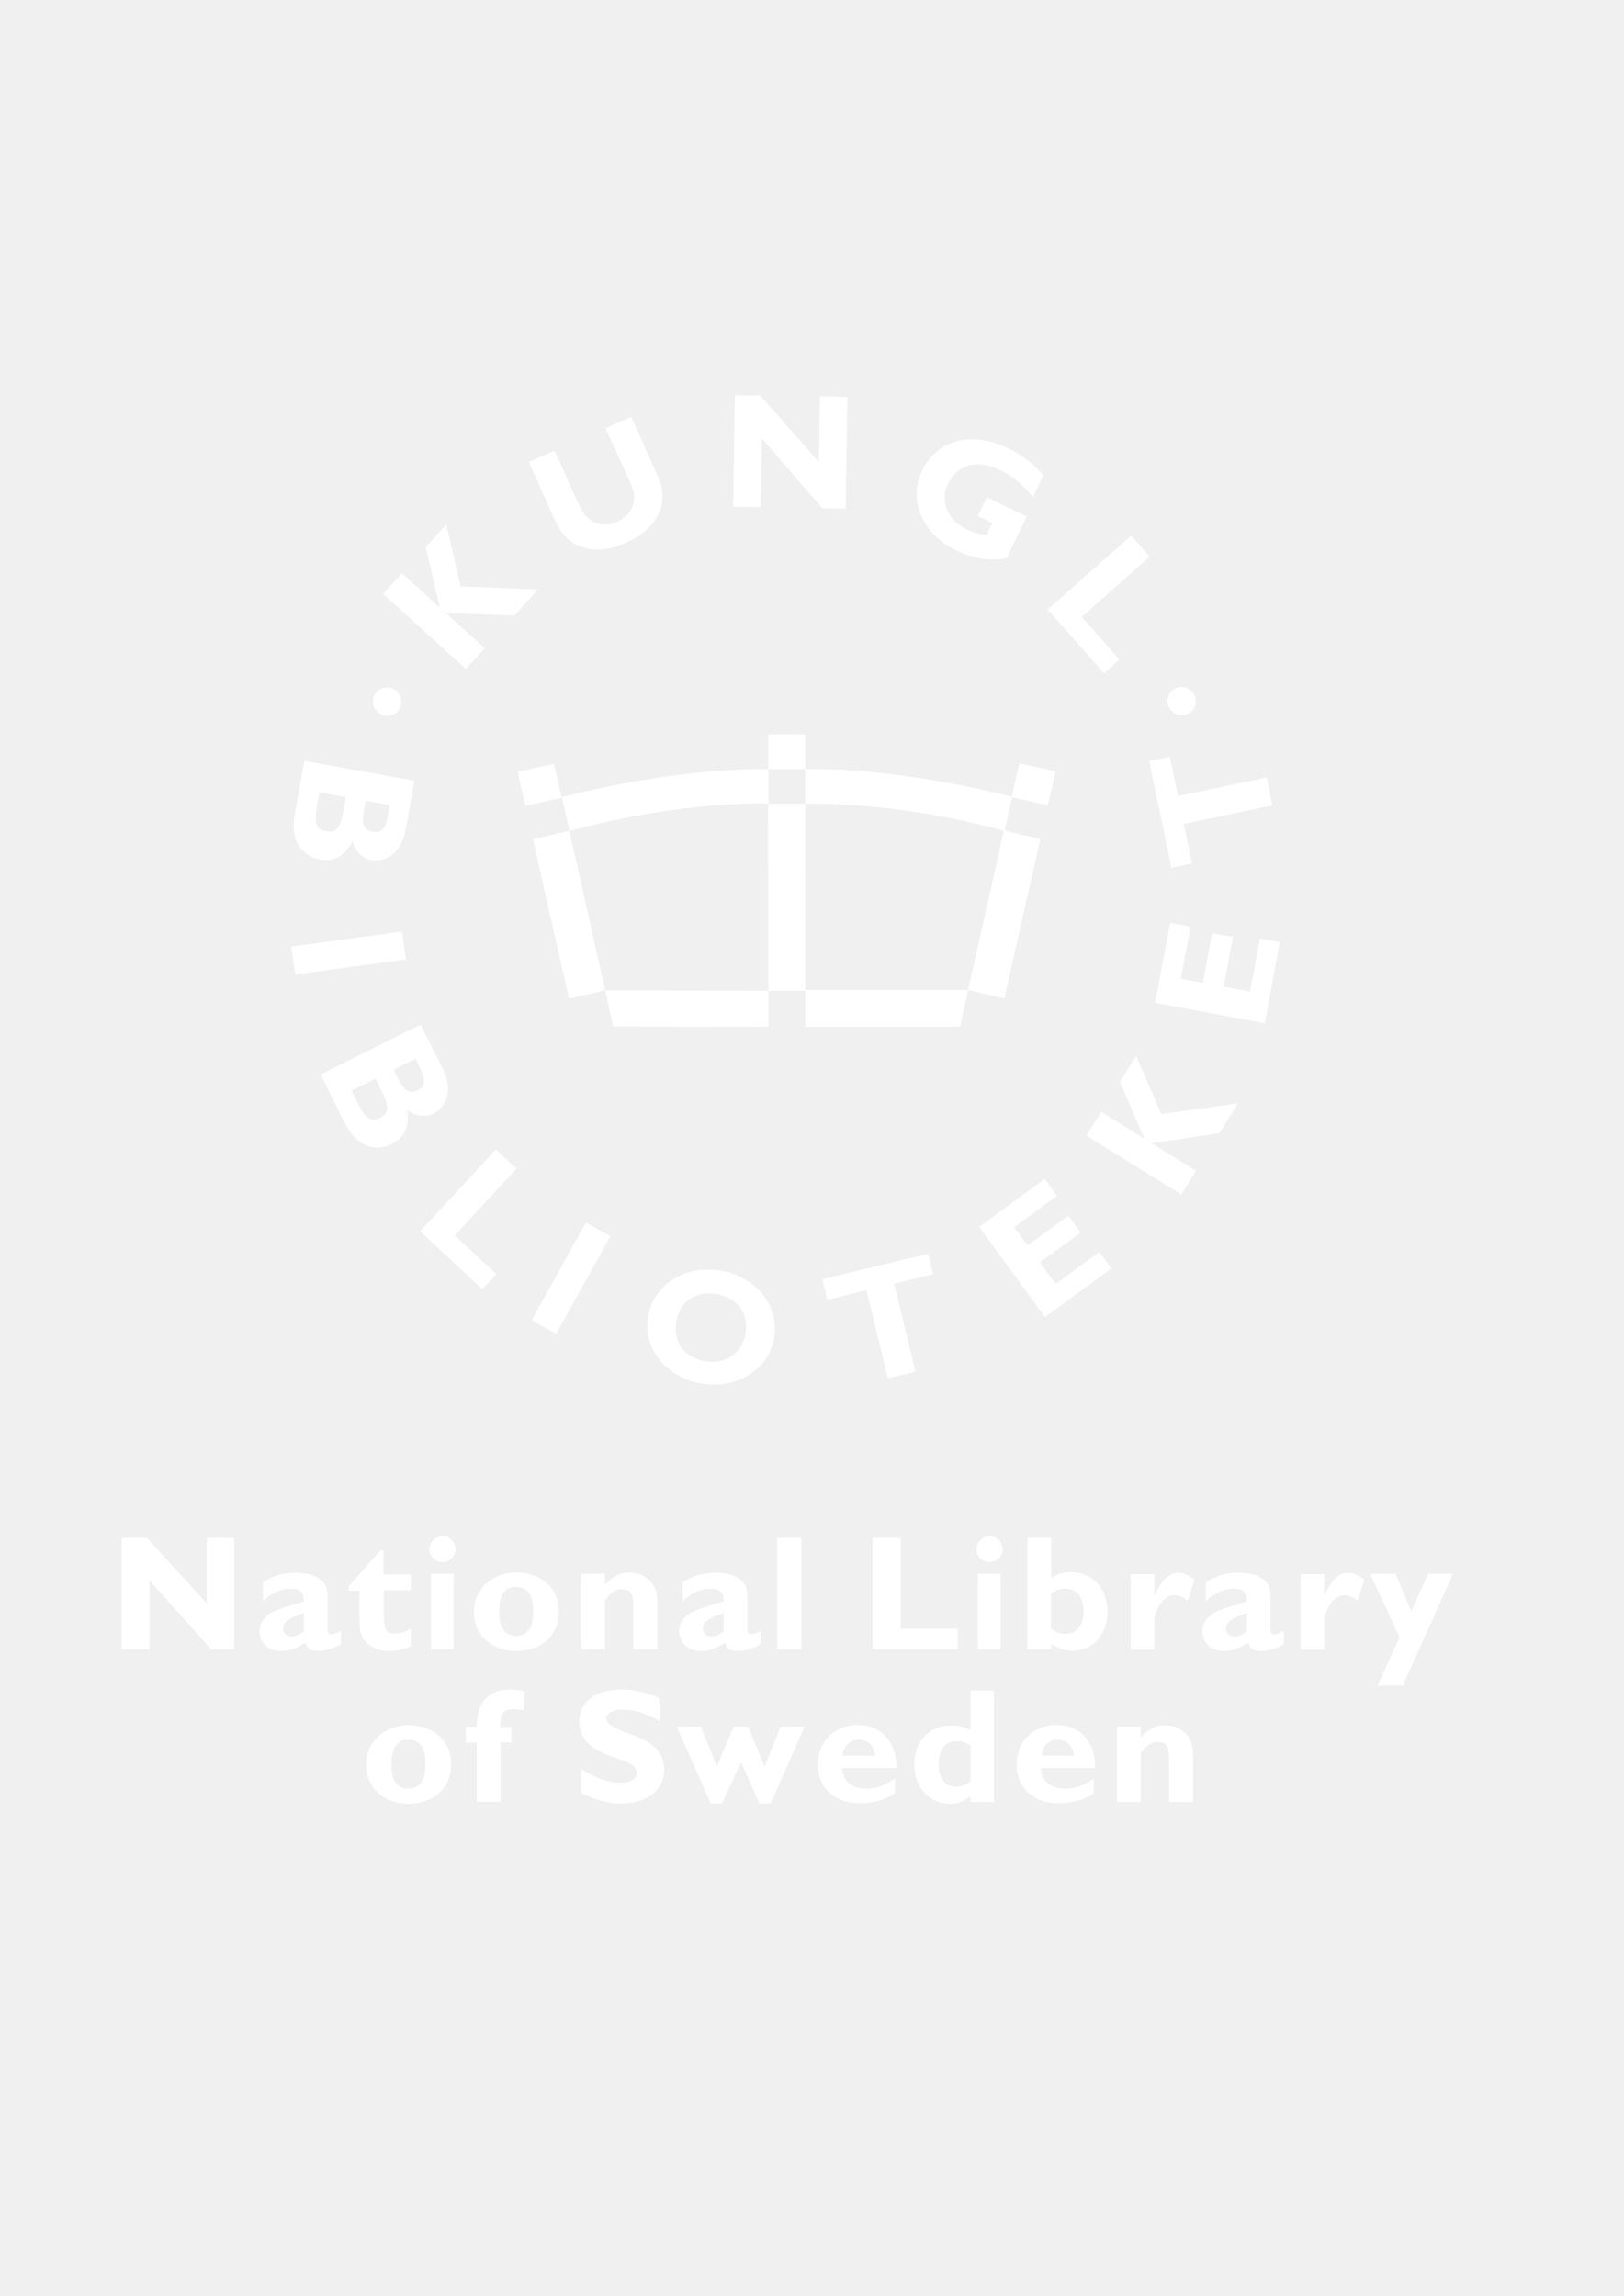
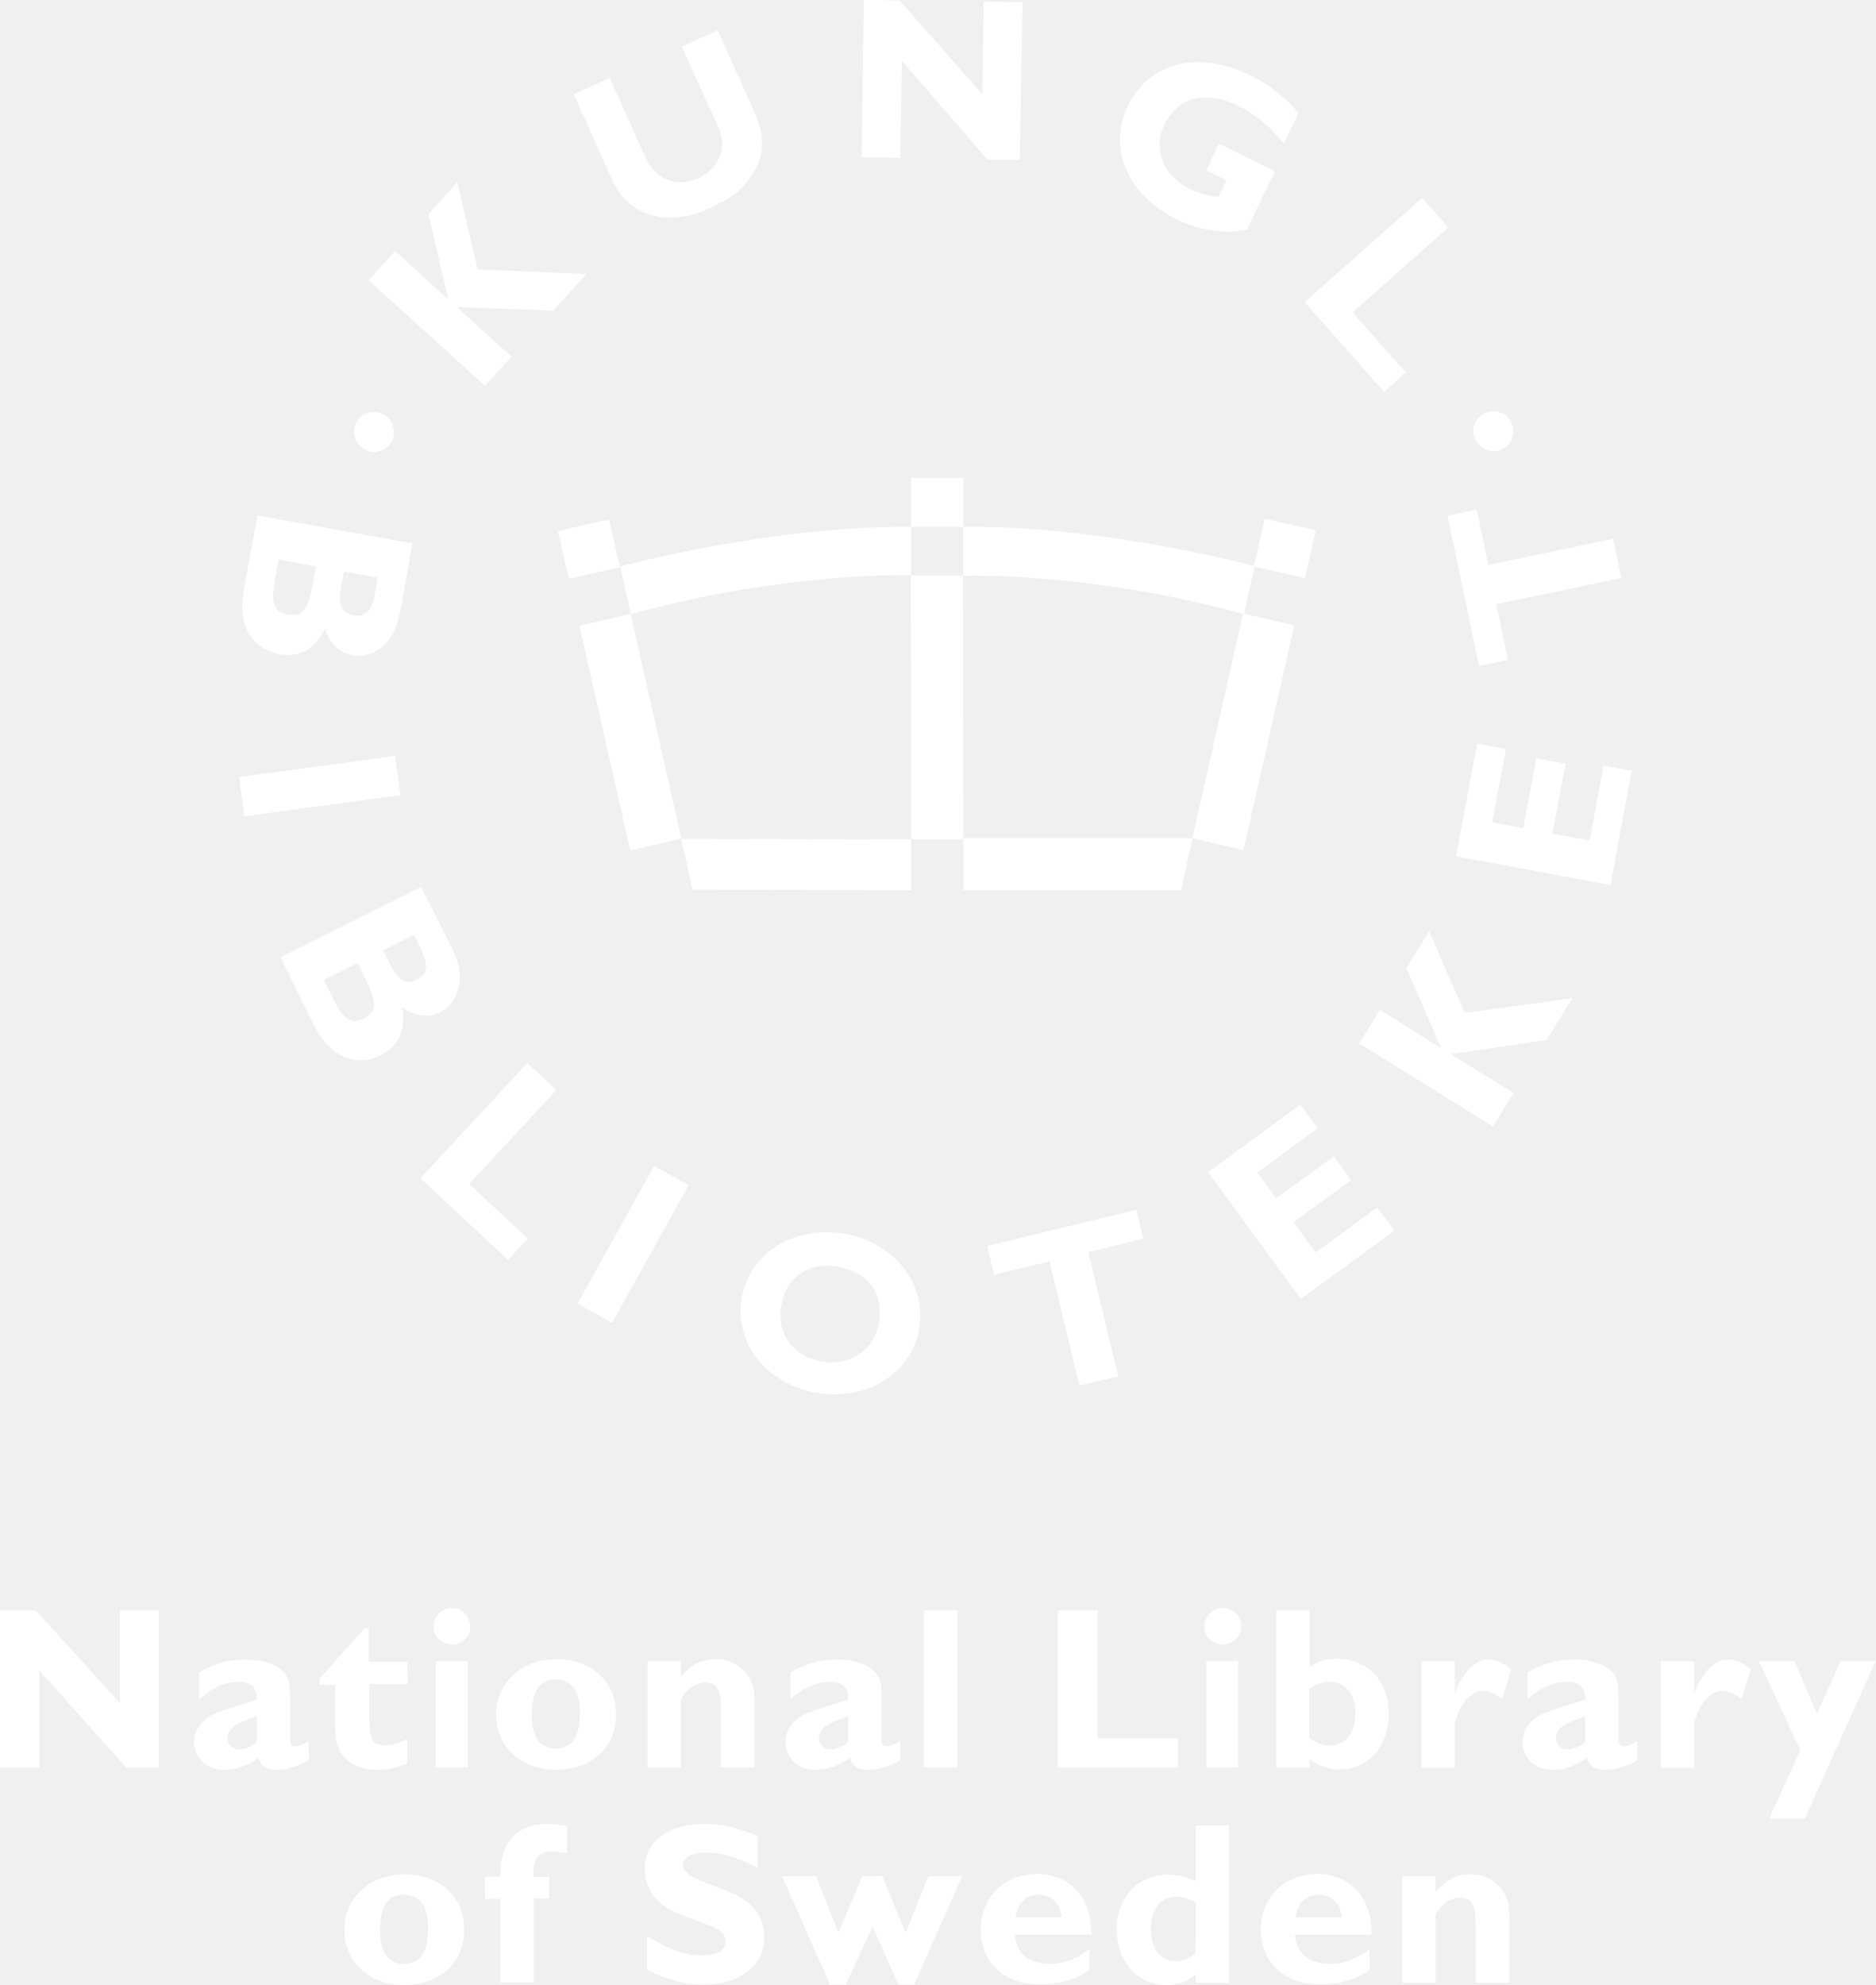
- <svg xmlns="http://www.w3.org/2000/svg" version="1.1" id="Lager_1" x="0px" y="0px" viewBox="0 0 595.3 841.9" style="enable-background:new 0 0 595.3 841.9;" xml:space="preserve">
+ <svg xmlns="http://www.w3.org/2000/svg" version="1.1" id="Lager_1" x="0px" y="0px" viewBox="0 0 488.1 516.5" style="enable-background:new 0 0 488.1 516.5;" xml:space="preserve">
  <style type="text/css">
	.st0{fill:#FFFFFF;}
</style>
  <g>
-     <path class="st0" d="M85.9,604.8h-8.5l-22.6-25.3v25.3H44.6v-40.9h9.3L75.8,588v-24.1h10.1V604.8z" />
-     <path class="st0" d="M111.4,591.4v6.7c-1.3,1.3-3.2,2-4.6,2c-1.7,0-3-1.3-3-2.9c0-2,1.4-3.4,4.6-4.6l2.3-0.9L111.4,591.4z    M124.9,598l-0.4,0.2c-1.6,0.9-2.3,1.1-3,1.1c-1.1,0-1.4-0.5-1.4-2.2v-10.9c0-2.6-0.2-3.9-0.8-5c-1.6-2.8-5.5-4.5-10.9-4.5   c-1.9,0-4.4,0.3-6.1,0.8c-1.8,0.5-4.3,1.6-5.9,2.6v7.1c2.8-2.9,6.7-4.7,10.2-4.7c3.3,0,4.8,1.4,4.8,4.3v0.4l-0.4,0.1l-1.3,0.4   l-1.7,0.5c-5.3,1.7-6.8,2.2-8.5,3.1c-2.8,1.6-4.4,4.1-4.4,6.8c0,4.2,3.3,7.3,7.7,7.3c3,0,5.5-0.8,8.5-2.7l0.6-0.4   c0.6,2.2,2,3.1,4.9,3.1c2.3,0,5.8-1,8.2-2.5V598z" />
-     <path class="st0" d="M150.7,583.1h-10v6.1v1.7v0.8c0,5.8,0.8,7.3,4.1,7.3c1.8,0,3.2-0.4,5.3-1.4c0.1,0,0.3-0.1,0.5-0.2v6.3   c-3.1,1.3-5.3,1.7-8.1,1.7c-3.9,0-7.1-1.5-9-4.1c-1.3-1.9-1.7-3.6-1.7-8v-10h-4v-1.6l11.6-13.1h1.2v8.7h10V583.1z" />
-     <path class="st0" d="M166.3,604.8h-8.3v-27.7h8.3V604.8z M162.2,572.8c-2.6,0-4.8-2.1-4.8-4.6c0-2.8,2.2-4.9,4.9-4.9   c2.6,0,4.7,2.2,4.7,4.9C167,570.7,164.9,572.8,162.2,572.8z" />
-     <path class="st0" d="M195.5,590.9c-0.1,3.3-0.5,5.2-1.6,6.7c-1.1,1.6-2.7,2.3-4.6,2.3c-4.1,0-6.3-2.9-6.3-8.6c0-6.4,2-9.4,6.1-9.4   c4.3,0,6.4,2.9,6.4,8.6V590.9z M204.9,591.1c0-3.8-1-6.7-3-9.1c-2.9-3.5-7.4-5.4-12.5-5.4c-9.1,0-15.7,6.2-15.7,14.5   c0,8.4,6.5,14.3,15.7,14.3C198.6,605.3,204.9,599.6,204.9,591.1z" />
-     <path class="st0" d="M221.8,581.1c2.8-3.1,5.5-4.5,9-4.5c4.1,0,7.4,2,9.1,5.4c0.8,1.7,1.1,3,1.1,6.5v16.3h-8.8v-15.6   c0-4.9-1.1-6.5-4.3-6.5c-2.2,0-4.6,1.7-6.1,4.3v17.8h-8.7v-27.7h8.7V581.1z" />
-     <path class="st0" d="M265.3,591.4v6.7c-1.3,1.3-3.2,2-4.6,2c-1.7,0-3-1.3-3-2.9c0-2,1.4-3.4,4.6-4.6l2.3-0.9L265.3,591.4z    M278.8,598l-0.4,0.2c-1.6,0.9-2.3,1.1-3,1.1c-1.1,0-1.4-0.5-1.4-2.2v-10.9c0-2.6-0.2-3.9-0.8-5c-1.6-2.8-5.5-4.5-10.9-4.5   c-1.9,0-4.4,0.3-6.1,0.8c-1.8,0.5-4.3,1.6-5.9,2.6v7.1c2.8-2.9,6.7-4.7,10.2-4.7c3.3,0,4.8,1.4,4.8,4.3v0.4l-0.4,0.1l-1.3,0.4   l-1.7,0.5c-5.3,1.7-6.8,2.2-8.5,3.1c-2.8,1.6-4.4,4.1-4.4,6.8c0,4.2,3.3,7.3,7.7,7.3c3,0,5.5-0.8,8.5-2.7l0.6-0.4   c0.6,2.2,2,3.1,4.9,3.1c2.3,0,5.8-1,8.2-2.5V598z" />
-     <path class="st0" d="M293.8,604.8h-8.8v-40.9h8.8V604.8z" />
-     <path class="st0" d="M351.1,604.8h-31.2v-40.9h10.3v33.3h20.9V604.8z" />
-     <path class="st0" d="M366.8,604.8h-8.3v-27.7h8.3V604.8z M362.8,572.8c-2.6,0-4.8-2.1-4.8-4.6c0-2.8,2.2-4.9,4.9-4.9   c2.6,0,4.7,2.2,4.7,4.9C367.6,570.7,365.5,572.8,362.8,572.8z" />
-     <path class="st0" d="M385.4,584.3c1.4-1.1,3.4-1.8,5-1.8c4.3,0,6.9,3.1,6.9,8.3c0,5.2-2.6,8.3-6.8,8.3c-1.7,0-3.3-0.6-5.2-2V584.3z    M385.4,563.9h-8.7v40.9h8.7v-2.1c2.4,1.7,5,2.6,7.7,2.6c7.6,0,12.9-5.9,12.9-14.5c0-8.5-5.5-14.3-13.5-14.3   c-2.7,0-4.4,0.5-7.1,2.1V563.9z" />
-     <path class="st0" d="M423.2,585.1h0.1c0.8-2.1,2-3.9,3.2-5.5c1.6-1.9,3.5-2.9,5.6-2.9c1.7,0,3.3,0.7,5.8,2.5l-2.4,7.7   c-2-1.4-3.5-2-5.1-2c-2.7,0-5.3,2.7-6.7,6.7l-0.3,1l-0.2,0.4v11.9h-8.7v-27.7h8.7V585.1z" />
-     <path class="st0" d="M457.1,591.4v6.7c-1.3,1.3-3.2,2-4.6,2c-1.7,0-3-1.3-3-2.9c0-2,1.4-3.4,4.6-4.6l2.3-0.9L457.1,591.4z    M470.6,598l-0.4,0.2c-1.6,0.9-2.3,1.1-3,1.1c-1.1,0-1.4-0.5-1.4-2.2v-10.9c0-2.6-0.2-3.9-0.8-5c-1.6-2.8-5.5-4.5-10.9-4.5   c-1.9,0-4.4,0.3-6.1,0.8c-1.8,0.5-4.3,1.6-5.9,2.6v7.1c2.8-2.9,6.7-4.7,10.2-4.7c3.3,0,4.8,1.4,4.8,4.3v0.4l-0.4,0.1l-1.3,0.4   l-1.7,0.5c-5.3,1.7-6.8,2.2-8.5,3.1c-2.8,1.6-4.4,4.1-4.4,6.8c0,4.2,3.3,7.3,7.7,7.3c3,0,5.5-0.8,8.5-2.7l0.6-0.4   c0.6,2.2,2,3.1,4.9,3.1c2.3,0,5.8-1,8.2-2.5V598z" />
-     <path class="st0" d="M485.5,585.1h0.1c0.8-2.1,2-3.9,3.2-5.5c1.6-1.9,3.5-2.9,5.6-2.9c1.7,0,3.3,0.7,5.8,2.5l-2.4,7.7   c-2-1.4-3.5-2-5.1-2c-2.7,0-5.3,2.7-6.7,6.7l-0.3,1l-0.2,0.4v11.9h-8.7v-27.7h8.7V585.1z" />
-     <path class="st0" d="M514.3,618.1H505l8.1-17.8l-10.8-23.2h9.3l5.8,13.7l6.2-13.7h9.1L514.3,618.1z" />
-     <path class="st0" d="M156,646.9c-0.1,3.3-0.5,5.2-1.6,6.7c-1.1,1.6-2.7,2.3-4.6,2.3c-4.1,0-6.3-2.9-6.3-8.6c0-6.4,2-9.4,6.1-9.4   c4.3,0,6.4,2.9,6.4,8.6V646.9z M165.4,647.1c0-3.8-1-6.7-3-9.1c-2.9-3.5-7.4-5.4-12.5-5.4c-9.1,0-15.7,6.2-15.7,14.5   c0,8.4,6.5,14.3,15.7,14.3C159.1,661.3,165.4,655.6,165.4,647.1z" />
-     <path class="st0" d="M187.5,633.1v5.8h-4v21.8h-8.7V639h-4v-5.8h4v-0.7c0.2-3.9,0.7-5.9,1.9-7.9c0.7-1.3,1.8-2.4,3.1-3.2   c2-1.3,4.3-1.9,7.2-1.9c1,0,1.9,0.1,2.8,0.2l2,0.3l0.4,0.1v7l-0.5-0.1c-1.4-0.2-2.5-0.3-3.4-0.3c-3.5,0-4.9,1.6-4.9,5.8v0.8H187.5z   " />
-     <path class="st0" d="M241.6,630.9l-0.7-0.4c-4.9-2.5-8.9-3.6-12.5-3.6c-3.7,0-6.1,1.3-6.1,3.3c0,1.7,2.1,3.2,6.7,4.9l3.2,1.2   c7.9,2.8,11.3,6.7,11.3,12.9c0,7.3-6.4,12.1-16,12.1c-3.5,0-6.7-0.7-10.8-2.2c-2.4-1-2.6-1-3.7-1.7v-8.8c3,1.9,4.6,2.8,6.6,3.5   c2.6,1.1,5,1.6,7.6,1.6c4,0,6.2-1.3,6.2-3.7c0-2-1.4-3.2-5.5-4.6l-2.2-0.8c-3.2-1.1-4.9-1.9-6.8-2.9c-1.6-0.8-2.8-1.9-3.8-3   c-1.7-1.9-2.7-4.7-2.7-7.6c0-7,6.1-11.6,15.5-11.6c4.6,0,8.6,0.9,13.9,3.2V630.9z" />
-     <path class="st0" d="M282.5,661.3h-4.1l-6.7-15.1l-7,15.1h-4.1l-12.5-28.2h8.9l5.8,14.7l6.2-14.7h5.2l6.1,14.7l5.9-14.7h8.8   L282.5,661.3z" />
-     <path class="st0" d="M308.9,643.8c0.3-3.5,2.7-5.9,5.9-5.9c3.4,0,5.7,2.3,6.1,5.9H308.9z M328.1,652.1l-0.4,0.3   c-3.9,2.6-6.5,3.5-9.9,3.5c-5.5,0-8.8-2.8-9.1-7.6h19.9v-0.8c0-8.9-5.8-15-14.2-15c-8.4,0-14.6,6.1-14.6,14.4   c0,8.6,6.1,14.3,15.2,14.3c5.5,0,9.9-1.3,13.1-3.7V652.1z" />
-     <path class="st0" d="M355.7,653.2c-1.7,1.4-3.3,2-5.1,2c-4,0-6.5-3.1-6.5-8.2c0-5.5,2.5-8.6,6.8-8.6c1.6,0,3.6,0.7,4.9,1.6V653.2z    M364.4,619.9h-8.6v14.5c-2.3-1.1-4.7-1.7-7.2-1.7c-7.9,0-13.4,5.9-13.4,14.3c0,8.3,5.5,14.4,12.9,14.4c2.9,0,5.2-0.8,7.7-2.8v2.2   h8.6V619.9z" />
-     <path class="st0" d="M381.8,643.8c0.3-3.5,2.7-5.9,5.9-5.9c3.4,0,5.7,2.3,6.1,5.9H381.8z M401,652.1l-0.4,0.3   c-3.9,2.6-6.5,3.5-9.9,3.5c-5.5,0-8.8-2.8-9.1-7.6h19.9v-0.8c0-8.9-5.8-15-14.2-15c-8.4,0-14.6,6.1-14.6,14.4   c0,8.6,6.1,14.3,15.2,14.3c5.5,0,9.9-1.3,13.1-3.7V652.1z" />
-     <path class="st0" d="M418.2,637.1c2.8-3.1,5.5-4.5,9-4.5c4.1,0,7.4,2,9.1,5.4c0.8,1.7,1.1,3,1.1,6.5v16.3h-8.8v-15.6   c0-4.9-1.1-6.5-4.3-6.5c-2.2,0-4.6,1.7-6.1,4.3v17.8h-8.7v-27.7h8.7V637.1z" />
-     <path class="st0" d="M168.9,215l28.3,1.2l-8.6,9.5l-25.1-0.9l14.2,12.9l-6.9,7.6l-30.3-27.5l6.9-7.6l13.7,12.5l0.1-0.1l-5.1-22   l7.5-8.3L168.9,215z" />
-     <path class="st0" d="M240.5,173.1c0.7,1.5,1.2,3,1.6,4.2c1,2.9,1,6.1,0.3,8.7c-1,3.4-3.7,7.3-6.9,9.6c-1.7,1.2-3.8,2.4-6.1,3.4   c-4.8,2.2-8.5,2.8-12.6,2.4c-2.2-0.3-4.3-1-6.1-2c-3.3-1.8-5.5-4.6-7.6-9.4l-9.2-20.6l9.4-4.2l8.3,18.5c1.6,3.7,2.8,5.4,4.5,6.7   c2.8,2.2,6.5,2.5,10.2,0.9c4.5-2,7-6.5,6-10.8c-0.2-0.9-0.4-1.7-0.8-2.5l-1.2-2.7L222,157l9.4-4.2L240.5,173.1z" />
-     <path class="st0" d="M310,186.5l-8.5-0.1l-22.2-25.7l-0.4,25.3l-10.1-0.2l0.6-40.9l9.3,0.1l21.5,24.4l0.4-24.1l10.1,0.2L310,186.5z   " />
-     <path class="st0" d="M378.7,182.3l-0.5-0.6c-3.3-4.1-7.4-7.4-11.6-9.4c-8.3-4-15.6-2.1-19,5.1c-3.1,6.4-0.2,13.4,6.9,16.8   c2.3,1.1,4.6,1.7,7.2,1.9l2.1-4.3l-5.3-2.6l3.3-6.9l14.6,7.1l-7.3,15.2c-5.2,1.3-12,0.4-18.2-2.6c-12.8-6.2-18.1-18.4-12.8-29.5   c5.4-11.3,18.1-14.6,31.4-8.2c3.2,1.5,6.4,3.6,8.9,5.8c1.6,1.4,2.3,2.1,4.1,4.2L378.7,182.3z" />
-     <path class="st0" d="M404.8,246.9l-20.7-23.4l30.6-27.1l6.8,7.7l-24.9,22.1l13.8,15.6L404.8,246.9z" />
-     <path class="st0" d="M142.9,295.2l-0.7,4c-0.8,4.7-2.5,6.4-5.6,5.8c-3.2-0.6-4.1-2.7-3.2-7.6l0.7-3.8L142.9,295.2z M151.9,286.3   l-40.3-7.3l-3.4,18.5c-0.6,3.5-0.7,5.7-0.4,7.7c0.8,5.3,4.3,8.9,9.4,9.9c5.3,1,9.2-1.2,12-6.6c1,3.7,3.7,6.3,7.1,6.9   c4.2,0.8,8.5-1.7,10.7-6c1.1-2.1,1.4-3.5,2.2-7.7L151.9,286.3z M126.8,292.3l-0.8,4.5c-1.2,6.8-2.7,8.7-6.5,8   c-3.6-0.6-4.5-3-3.3-9.3l0.9-5L126.8,292.3z" />
-     <path class="st0" d="M108.2,357.3l-1.4-10.2l40.6-5.5l1.4,10.2L108.2,357.3z" />
-     <path class="st0" d="M152.3,388.2l1.8,3.6c2.1,4.2,1.8,6.6-1,8c-2.9,1.4-4.9,0.3-7.1-4.2l-1.7-3.4L152.3,388.2z M154.2,375.7   l-36.6,18.3l8.3,16.8c1.6,3.2,2.8,5,4.3,6.4c3.8,3.8,8.8,4.6,13.4,2.3c4.8-2.4,6.6-6.5,5.7-12.5c3,2.3,6.8,2.8,9.8,1.3   c3.8-1.9,5.8-6.5,5-11.2c-0.4-2.3-0.9-3.6-2.9-7.5L154.2,375.7z M137.7,395.5l2,4.1c3.1,6.2,3,8.6-0.4,10.3   c-3.3,1.6-5.4,0.3-8.2-5.5l-2.2-4.5L137.7,395.5z" />
-     <path class="st0" d="M176.8,472.7L154,451.5l27.8-30l7.6,7L166.7,453l15.3,14.2L176.8,472.7z" />
-     <path class="st0" d="M203.9,489.1l-9-5l19.9-35.8l9,5L203.9,489.1z" />
-     <path class="st0" d="M273.3,489.1c-1.2,7.1-7.4,11.3-14.7,10.1c-7.6-1.3-11.9-7.1-10.7-14.5c1.3-7.6,7.1-11.5,14.7-10.2   C270.4,475.8,274.7,481.5,273.3,489.1z M283.8,490.6c2-11.7-6.6-22.5-19.6-24.7c-13.1-2.2-24.7,5.2-26.6,16.9   c-2,11.6,6.6,22.3,19.5,24.5C270.2,509.5,281.8,502.3,283.8,490.6z" />
-     <path class="st0" d="M342.1,467.2l-14.3,3.5l7.8,32.3l-10.1,2.4l-7.8-32.3l-14.4,3.5l-1.8-7.5l38.8-9.4L342.1,467.2z" />
-     <path class="st0" d="M407.5,465.1l-24.4,17.8l-24.1-33l24-17.6l4.5,6.2L371.8,450l4.9,6.7l15-10.9l4.5,6.2l-15,10.9l5.8,7.9   l16-11.7L407.5,465.1z" />
-     <path class="st0" d="M425.8,408.5l28-3.9l-6.7,10.9l-24.9,3.7l16.3,10.1l-5.4,8.7l-34.8-21.6l5.4-8.7l15.7,9.8l0.1-0.1l-8.9-20.7   l5.9-9.5L425.8,408.5z" />
-     <path class="st0" d="M469.2,345.5l-5.5,29.7l-40.2-7.5l5.5-29.3l7.5,1.4l-3.6,19.1l8.1,1.5l3.4-18.2l7.6,1.4l-3.4,18.2l9.7,1.8   l3.6-19.5L469.2,345.5z" />
-     <path class="st0" d="M428.9,277.5l3,14.4l32.5-6.8l2.1,10.2l-32.5,6.8l3,14.5l-7.5,1.6l-8.2-39.1L428.9,277.5z" />
-   </g>
-   <g>
+     <g>
+       <path class="st0" d="M41.3,459.9h-8.5l-22.6-25.3v25.3H0V419h9.3l21.9,24.1V419h10.1V459.9z" />
+       <path class="st0" d="M66.8,446.5v6.7c-1.3,1.3-3.2,2-4.6,2c-1.7,0-3-1.3-3-2.9c0-2,1.4-3.4,4.6-4.6l2.3-0.9L66.8,446.5z     M80.3,453.1l-0.4,0.2c-1.6,0.9-2.3,1.1-3,1.1c-1.1,0-1.4-0.5-1.4-2.2v-10.9c0-2.6-0.2-3.9-0.8-5c-1.6-2.8-5.5-4.5-10.9-4.5    c-1.9,0-4.4,0.3-6.1,0.8c-1.8,0.5-4.3,1.6-5.9,2.6v7.1c2.8-2.9,6.7-4.7,10.2-4.7c3.3,0,4.8,1.4,4.8,4.3v0.4l-0.4,0.1l-1.3,0.4    l-1.7,0.5c-5.3,1.7-6.8,2.2-8.5,3.1c-2.8,1.6-4.4,4.1-4.4,6.8c0,4.2,3.3,7.3,7.7,7.3c3,0,5.5-0.8,8.5-2.7l0.6-0.4    c0.6,2.2,2,3.1,4.9,3.1c2.3,0,5.8-1,8.2-2.5L80.3,453.1L80.3,453.1z" />
+       <path class="st0" d="M106.1,438.2h-10v6.1v1.7v0.8c0,5.8,0.8,7.3,4.1,7.3c1.8,0,3.2-0.4,5.3-1.4c0.1,0,0.3-0.1,0.5-0.2v6.3    c-3.1,1.3-5.3,1.7-8.1,1.7c-3.9,0-7.1-1.5-9-4.1c-1.3-1.9-1.7-3.6-1.7-8v-10h-4v-1.6l11.6-13.1H96v8.7h10L106.1,438.2L106.1,438.2    z" />
+       <path class="st0" d="M121.7,459.9h-8.3v-27.7h8.3V459.9z M117.6,427.9c-2.6,0-4.8-2.1-4.8-4.6c0-2.8,2.2-4.9,4.9-4.9    c2.6,0,4.7,2.2,4.7,4.9C122.4,425.8,120.3,427.9,117.6,427.9z" />
+       <path class="st0" d="M150.9,446c-0.1,3.3-0.5,5.2-1.6,6.7c-1.1,1.6-2.7,2.3-4.6,2.3c-4.1,0-6.3-2.9-6.3-8.6c0-6.4,2-9.4,6.1-9.4    c4.3,0,6.4,2.9,6.4,8.6V446L150.9,446z M160.3,446.2c0-3.8-1-6.7-3-9.1c-2.9-3.5-7.4-5.4-12.5-5.4c-9.1,0-15.7,6.2-15.7,14.5    c0,8.4,6.5,14.3,15.7,14.3C154,460.4,160.3,454.7,160.3,446.2z" />
+       <path class="st0" d="M177.2,436.2c2.8-3.1,5.5-4.5,9-4.5c4.1,0,7.4,2,9.1,5.4c0.8,1.7,1.1,3,1.1,6.5v16.3h-8.8v-15.6    c0-4.9-1.1-6.5-4.3-6.5c-2.2,0-4.6,1.7-6.1,4.3v17.8h-8.7v-27.7h8.7V436.2z" />
+       <path class="st0" d="M220.7,446.5v6.7c-1.3,1.3-3.2,2-4.6,2c-1.7,0-3-1.3-3-2.9c0-2,1.4-3.4,4.6-4.6l2.3-0.9L220.7,446.5z     M234.2,453.1l-0.4,0.2c-1.6,0.9-2.3,1.1-3,1.1c-1.1,0-1.4-0.5-1.4-2.2v-10.9c0-2.6-0.2-3.9-0.8-5c-1.6-2.8-5.5-4.5-10.9-4.5    c-1.9,0-4.4,0.3-6.1,0.8c-1.8,0.5-4.3,1.6-5.9,2.6v7.1c2.8-2.9,6.7-4.7,10.2-4.7c3.3,0,4.8,1.4,4.8,4.3v0.4l-0.4,0.1l-1.3,0.4    l-1.7,0.5c-5.3,1.7-6.8,2.2-8.5,3.1c-2.8,1.6-4.4,4.1-4.4,6.8c0,4.2,3.3,7.3,7.7,7.3c3,0,5.5-0.8,8.5-2.7l0.6-0.4    c0.6,2.2,2,3.1,4.9,3.1c2.3,0,5.8-1,8.2-2.5v-4.9H234.2z" />
+       <path class="st0" d="M249.2,459.9h-8.8V419h8.8V459.9z" />
+       <path class="st0" d="M306.5,459.9h-31.2V419h10.3v33.3h20.9L306.5,459.9L306.5,459.9z" />
+       <path class="st0" d="M322.2,459.9h-8.3v-27.7h8.3V459.9z M318.2,427.9c-2.6,0-4.8-2.1-4.8-4.6c0-2.8,2.2-4.9,4.9-4.9    c2.6,0,4.7,2.2,4.7,4.9C323,425.8,320.9,427.9,318.2,427.9z" />
+       <path class="st0" d="M340.8,439.4c1.4-1.1,3.4-1.8,5-1.8c4.3,0,6.9,3.1,6.9,8.3s-2.6,8.3-6.8,8.3c-1.7,0-3.3-0.6-5.2-2v-12.8    H340.8z M340.8,419h-8.7v40.9h8.7v-2.1c2.4,1.7,5,2.6,7.7,2.6c7.6,0,12.9-5.9,12.9-14.5c0-8.5-5.5-14.3-13.5-14.3    c-2.7,0-4.4,0.5-7.1,2.1V419z" />
+       <path class="st0" d="M378.6,440.2h0.1c0.8-2.1,2-3.9,3.2-5.5c1.6-1.9,3.5-2.9,5.6-2.9c1.7,0,3.3,0.7,5.8,2.5l-2.4,7.7    c-2-1.4-3.5-2-5.1-2c-2.7,0-5.3,2.7-6.7,6.7l-0.3,1l-0.2,0.4V460h-8.7v-27.7h8.7V440.2z" />
+       <path class="st0" d="M412.5,446.5v6.7c-1.3,1.3-3.2,2-4.6,2c-1.7,0-3-1.3-3-2.9c0-2,1.4-3.4,4.6-4.6l2.3-0.9L412.5,446.5z     M426,453.1l-0.4,0.2c-1.6,0.9-2.3,1.1-3,1.1c-1.1,0-1.4-0.5-1.4-2.2v-10.9c0-2.6-0.2-3.9-0.8-5c-1.6-2.8-5.5-4.5-10.9-4.5    c-1.9,0-4.4,0.3-6.1,0.8c-1.8,0.5-4.3,1.6-5.9,2.6v7.1c2.8-2.9,6.7-4.7,10.2-4.7c3.3,0,4.8,1.4,4.8,4.3v0.4l-0.4,0.1l-1.3,0.4    l-1.7,0.5c-5.3,1.7-6.8,2.2-8.5,3.1c-2.8,1.6-4.4,4.1-4.4,6.8c0,4.2,3.3,7.3,7.7,7.3c3,0,5.5-0.8,8.5-2.7l0.6-0.4    c0.6,2.2,2,3.1,4.9,3.1c2.3,0,5.8-1,8.2-2.5v-4.9H426z" />
+       <path class="st0" d="M440.9,440.2h0.1c0.8-2.1,2-3.9,3.2-5.5c1.6-1.9,3.5-2.9,5.6-2.9c1.7,0,3.3,0.7,5.8,2.5l-2.4,7.7    c-2-1.4-3.5-2-5.1-2c-2.7,0-5.3,2.7-6.7,6.7l-0.3,1l-0.2,0.4V460h-8.7v-27.7h8.7V440.2z" />
+       <path class="st0" d="M469.7,473.2h-9.3l8.1-17.8l-10.8-23.2h9.3l5.8,13.7l6.2-13.7h9.1L469.7,473.2z" />
+       <path class="st0" d="M111.4,502c-0.1,3.3-0.5,5.2-1.6,6.7c-1.1,1.6-2.7,2.3-4.6,2.3c-4.1,0-6.3-2.9-6.3-8.6c0-6.4,2-9.4,6.1-9.4    c4.3,0,6.4,2.9,6.4,8.6L111.4,502L111.4,502z M120.8,502.2c0-3.8-1-6.7-3-9.1c-2.9-3.5-7.4-5.4-12.5-5.4    c-9.1,0-15.7,6.2-15.7,14.5c0,8.4,6.5,14.3,15.7,14.3C114.5,516.4,120.8,510.7,120.8,502.2z" />
+       <path class="st0" d="M142.9,488.2v5.8h-4v21.8h-8.7v-21.7h-4v-5.8h4v-0.7c0.2-3.9,0.7-5.9,1.9-7.9c0.7-1.3,1.8-2.4,3.1-3.2    c2-1.3,4.3-1.9,7.2-1.9c1,0,1.9,0.1,2.8,0.2l2,0.3l0.4,0.1v7l-0.5-0.1c-1.4-0.2-2.5-0.3-3.4-0.3c-3.5,0-4.9,1.6-4.9,5.8v0.8h4.1    V488.2z" />
+       <path class="st0" d="M197,486l-0.7-0.4c-4.9-2.5-8.9-3.6-12.5-3.6c-3.7,0-6.1,1.3-6.1,3.3c0,1.7,2.1,3.2,6.7,4.9l3.2,1.2    c7.9,2.8,11.3,6.7,11.3,12.9c0,7.3-6.4,12.1-16,12.1c-3.5,0-6.7-0.7-10.8-2.2c-2.4-1-2.6-1-3.7-1.7v-8.8c3,1.9,4.6,2.8,6.6,3.5    c2.6,1.1,5,1.6,7.6,1.6c4,0,6.2-1.3,6.2-3.7c0-2-1.4-3.2-5.5-4.6l-2.2-0.8c-3.2-1.1-4.9-1.9-6.8-2.9c-1.6-0.8-2.8-1.9-3.8-3    c-1.7-1.9-2.7-4.7-2.7-7.6c0-7,6.1-11.6,15.5-11.6c4.6,0,8.6,0.9,13.9,3.2v8.2H197z" />
+       <path class="st0" d="M237.9,516.4h-4.1l-6.7-15.1l-7,15.1H216l-12.5-28.2h8.9l5.8,14.7l6.2-14.7h5.2l6.1,14.7l5.9-14.7h8.8    L237.9,516.4z" />
+       <path class="st0" d="M264.3,498.9c0.3-3.5,2.7-5.9,5.9-5.9c3.4,0,5.7,2.3,6.1,5.9H264.3z M283.5,507.2l-0.4,0.3    c-3.9,2.6-6.5,3.5-9.9,3.5c-5.5,0-8.8-2.8-9.1-7.6H284v-0.8c0-8.9-5.8-15-14.2-15c-8.4,0-14.6,6.1-14.6,14.4    c0,8.6,6.1,14.3,15.2,14.3c5.5,0,9.9-1.3,13.1-3.7V507.2z" />
+       <path class="st0" d="M311.1,508.3c-1.7,1.4-3.3,2-5.1,2c-4,0-6.5-3.1-6.5-8.2c0-5.5,2.5-8.6,6.8-8.6c1.6,0,3.6,0.7,4.9,1.6    L311.1,508.3L311.1,508.3z M319.8,475h-8.6v14.5c-2.3-1.1-4.7-1.7-7.2-1.7c-7.9,0-13.4,5.9-13.4,14.3c0,8.3,5.5,14.4,12.9,14.4    c2.9,0,5.2-0.8,7.7-2.8v2.2h8.6V475z" />
+       <path class="st0" d="M337.2,498.9c0.3-3.5,2.7-5.9,5.9-5.9c3.4,0,5.7,2.3,6.1,5.9H337.2z M356.4,507.2l-0.4,0.3    c-3.9,2.6-6.5,3.5-9.9,3.5c-5.5,0-8.8-2.8-9.1-7.6h19.9v-0.8c0-8.9-5.8-15-14.2-15c-8.4,0-14.6,6.1-14.6,14.4    c0,8.6,6.1,14.3,15.2,14.3c5.5,0,9.9-1.3,13.1-3.7V507.2z" />
+       <path class="st0" d="M373.6,492.2c2.8-3.1,5.5-4.5,9-4.5c4.1,0,7.4,2,9.1,5.4c0.8,1.7,1.1,3,1.1,6.5v16.3H384v-15.6    c0-4.9-1.1-6.5-4.3-6.5c-2.2,0-4.6,1.7-6.1,4.3v17.8h-8.7v-27.7h8.7L373.6,492.2L373.6,492.2z" />
+       <path class="st0" d="M124.3,70.1l28.3,1.2l-8.6,9.5l-25.1-0.9l14.2,12.9l-6.9,7.6L95.9,72.9l6.9-7.6l13.7,12.5l0.1-0.1l-5.1-22    l7.5-8.3L124.3,70.1z" />
+       <path class="st0" d="M195.9,28.2c0.7,1.5,1.2,3,1.6,4.2c1,2.9,1,6.1,0.3,8.7c-1,3.4-3.7,7.3-6.9,9.6c-1.7,1.2-3.8,2.4-6.1,3.4    c-4.8,2.2-8.5,2.8-12.6,2.4c-2.2-0.3-4.3-1-6.1-2c-3.3-1.8-5.5-4.6-7.6-9.4l-9.2-20.6l9.4-4.2l8.3,18.5c1.6,3.7,2.8,5.4,4.5,6.7    c2.8,2.2,6.5,2.5,10.2,0.9c4.5-2,7-6.5,6-10.8c-0.2-0.9-0.4-1.7-0.8-2.5l-1.2-2.7l-8.3-18.3l9.4-4.2L195.9,28.2z" />
+       <path class="st0" d="M265.4,41.6l-8.5-0.1l-22.2-25.7l-0.4,25.3l-10.1-0.2L224.8,0l9.3,0.1l21.5,24.4L256,0.4l10.1,0.2L265.4,41.6    z" />
+       <path class="st0" d="M334.1,37.4l-0.5-0.6c-3.3-4.1-7.4-7.4-11.6-9.4c-8.3-4-15.6-2.1-19,5.1c-3.1,6.4-0.2,13.4,6.9,16.8    c2.3,1.1,4.6,1.7,7.2,1.9l2.1-4.3l-5.3-2.6l3.3-6.9l14.6,7.1l-7.3,15.2c-5.2,1.3-12,0.4-18.2-2.6c-12.8-6.2-18.1-18.4-12.8-29.5    c5.4-11.3,18.1-14.6,31.4-8.2c3.2,1.5,6.4,3.6,8.9,5.8c1.6,1.4,2.3,2.1,4.1,4.2L334.1,37.4z" />
+       <path class="st0" d="M360.2,102l-20.7-23.4l30.6-27.1l6.8,7.7L352,81.3l13.8,15.6L360.2,102z" />
+       <path class="st0" d="M98.3,150.3l-0.7,4c-0.8,4.7-2.5,6.4-5.6,5.8c-3.2-0.6-4.1-2.7-3.2-7.6l0.7-3.8L98.3,150.3z M107.3,141.4    L67,134.1l-3.4,18.5c-0.6,3.5-0.7,5.7-0.4,7.7c0.8,5.3,4.3,8.9,9.4,9.9c5.3,1,9.2-1.2,12-6.6c1,3.7,3.7,6.3,7.1,6.9    c4.2,0.8,8.5-1.7,10.7-6c1.1-2.1,1.4-3.5,2.2-7.7L107.3,141.4z M82.2,147.4l-0.8,4.5c-1.2,6.8-2.7,8.7-6.5,8    c-3.6-0.6-4.5-3-3.3-9.3l0.9-5L82.2,147.4z" />
+       <path class="st0" d="M63.6,212.4l-1.4-10.2l40.6-5.5l1.4,10.2L63.6,212.4z" />
+       <path class="st0" d="M107.7,243.3l1.8,3.6c2.1,4.2,1.8,6.6-1,8c-2.9,1.4-4.9,0.3-7.1-4.2l-1.7-3.4L107.7,243.3z M109.6,230.8    L73,249.1l8.3,16.8c1.6,3.2,2.8,5,4.3,6.4c3.8,3.8,8.8,4.6,13.4,2.3c4.8-2.4,6.6-6.5,5.7-12.5c3,2.3,6.8,2.8,9.8,1.3    c3.8-1.9,5.8-6.5,5-11.2c-0.4-2.3-0.9-3.6-2.9-7.5L109.6,230.8z M93.1,250.6l2,4.1c3.1,6.2,3,8.6-0.4,10.3    c-3.3,1.6-5.4,0.3-8.2-5.5l-2.2-4.5L93.1,250.6z" />
+       <path class="st0" d="M132.2,327.8l-22.8-21.2l27.8-30l7.6,7l-22.7,24.5l15.3,14.2L132.2,327.8z" />
+       <path class="st0" d="M159.3,344.2l-9-5l19.9-35.8l9,5L159.3,344.2z" />
+       <path class="st0" d="M228.7,344.2c-1.2,7.1-7.4,11.3-14.7,10.1c-7.6-1.3-11.9-7.1-10.7-14.5c1.3-7.6,7.1-11.5,14.7-10.2    C225.8,330.9,230.1,336.6,228.7,344.2z M239.2,345.7c2-11.7-6.6-22.5-19.6-24.7c-13.1-2.2-24.7,5.2-26.6,16.9    c-2,11.6,6.6,22.3,19.5,24.5C225.6,364.6,237.2,357.4,239.2,345.7z" />
+       <path class="st0" d="M297.5,322.3l-14.3,3.5l7.8,32.3l-10.1,2.4l-7.8-32.3l-14.4,3.5l-1.8-7.5l38.8-9.4L297.5,322.3z" />
+       <path class="st0" d="M362.9,320.2L338.5,338l-24.1-33l24-17.6l4.5,6.2l-15.7,11.5l4.9,6.7l15-10.9l4.5,6.2l-15,10.9l5.8,7.9    l16-11.7L362.9,320.2z" />
+       <path class="st0" d="M381.2,263.6l28-3.9l-6.7,10.9l-24.9,3.7l16.3,10.1l-5.4,8.7l-34.8-21.6l5.4-8.7l15.7,9.8l0.1-0.1l-8.9-20.7    l5.9-9.5L381.2,263.6z" />
+       <path class="st0" d="M424.6,200.6l-5.5,29.7l-40.2-7.5l5.5-29.3l7.5,1.4l-3.6,19.1l8.1,1.5l3.4-18.2l7.6,1.4l-3.4,18.2l9.7,1.8    l3.6-19.5L424.6,200.6z" />
+       <path class="st0" d="M384.3,132.6l3,14.4l32.5-6.8l2.1,10.2l-32.5,6.8l3,14.5l-7.5,1.6l-8.2-39.1L384.3,132.6z" />
+     </g>
    <g>
      <g>
-         <path class="st0" d="M281.7,282l0-12.7c0,0,5.9-0.1,13.6,0l0,12.7L281.7,282z" />
-         <path class="st0" d="M281.7,363.3l-0.1-68.6c0,0,13.6,0,13.6,0l0.1,68.6L281.7,363.3z" />
-         <polygon class="st0" points="224.8,376.4 221.9,363.2 281.7,363.3 281.7,376.5    " />
-         <polygon class="st0" points="352,376.5 354.9,363 295.3,363 295.3,376.5    " />
-         <path class="st0" d="M206,292.3c0,0,39.6-10.7,75.7-10.3l0,12.6c0,0-32.2-1.1-72.9,10.1L206,292.3z" />
-         <path class="st0" d="M371.1,292.2c0,0-39.8-10.7-75.9-10.2l0,12.7c0,0,32.4-1.2,73.1,10L371.1,292.2z" />
        <g>
-           <path class="st0" d="M192.6,295.5l-2.8-12.4c0,0,5.7-1.4,13.3-3l2.8,12.4L192.6,295.5z" />
-           <path class="st0" d="M208.6,366.2l-13.2-58.5c0,0,13.3-3,13.3-3.1l13.2,58.5L208.6,366.2z" />
-         </g>
-         <g>
-           <path class="st0" d="M384.2,295.3l2.8-12.4c0,0-5.8-1.4-13.3-3l-2.8,12.4L384.2,295.3z" />
-           <path class="st0" d="M368.2,366.1l13.2-58.5c0,0-13.3-3-13.3-3.1l-13.2,58.5L368.2,366.1z" />
+           <path class="st0" d="M237.1,137.1v-12.7c0,0,5.9-0.1,13.6,0v12.7H237.1z" />
+           <path class="st0" d="M237.1,218.4l-0.1-68.6h13.6l0.1,68.6H237.1z" />
+           <polygon class="st0" points="180.2,231.5 177.3,218.3 237.1,218.4 237.1,231.6     " />
+           <polygon class="st0" points="307.4,231.6 310.3,218.1 250.7,218.1 250.7,231.6     " />
+           <path class="st0" d="M161.4,147.4c0,0,39.6-10.7,75.7-10.3v12.6c0,0-32.2-1.1-72.9,10.1L161.4,147.4z" />
+           <path class="st0" d="M326.5,147.3c0,0-39.8-10.7-75.9-10.2v12.7c0,0,32.4-1.2,73.1,10L326.5,147.3z" />
+           <g>
+             <path class="st0" d="M148,150.6l-2.8-12.4c0,0,5.7-1.4,13.3-3l2.8,12.4L148,150.6z" />
+             <path class="st0" d="M164,221.3l-13.2-58.5c0,0,13.3-3,13.3-3.1l13.2,58.5L164,221.3z" />
+           </g>
+           <g>
+             <path class="st0" d="M339.6,150.4l2.8-12.4c0,0-5.8-1.4-13.3-3l-2.8,12.4L339.6,150.4z" />
+             <path class="st0" d="M323.6,221.2l13.2-58.5c0,0-13.3-3-13.3-3.1l-13.2,58.5L323.6,221.2z" />
+           </g>
        </g>
      </g>
    </g>
+     <path class="st0" d="M97.4,117.6c-2.8,0-5.3-2.4-5.3-5.2c0-2.9,2.3-5.2,5.2-5.2s5.2,2.3,5.2,5.2   C102.6,115.2,100.2,117.6,97.4,117.6z" />
+     <path class="st0" d="M388.7,117.4c-2.8,0-5.3-2.4-5.3-5.2c0-2.9,2.3-5.2,5.2-5.2c2.9,0,5.2,2.3,5.2,5.2   C393.9,115,391.6,117.4,388.7,117.4z" />
  </g>
-   <path class="st0" d="M142,262.5c-2.8,0-5.3-2.4-5.3-5.2c0-2.9,2.3-5.2,5.2-5.2c2.9,0,5.2,2.3,5.2,5.2  C147.2,260.1,144.8,262.5,142,262.5z" />
-   <path class="st0" d="M433.3,262.3c-2.8,0-5.3-2.4-5.3-5.2c0-2.9,2.3-5.2,5.2-5.2c2.9,0,5.2,2.3,5.2,5.2  C438.5,259.9,436.2,262.3,433.3,262.3z" />
</svg>
